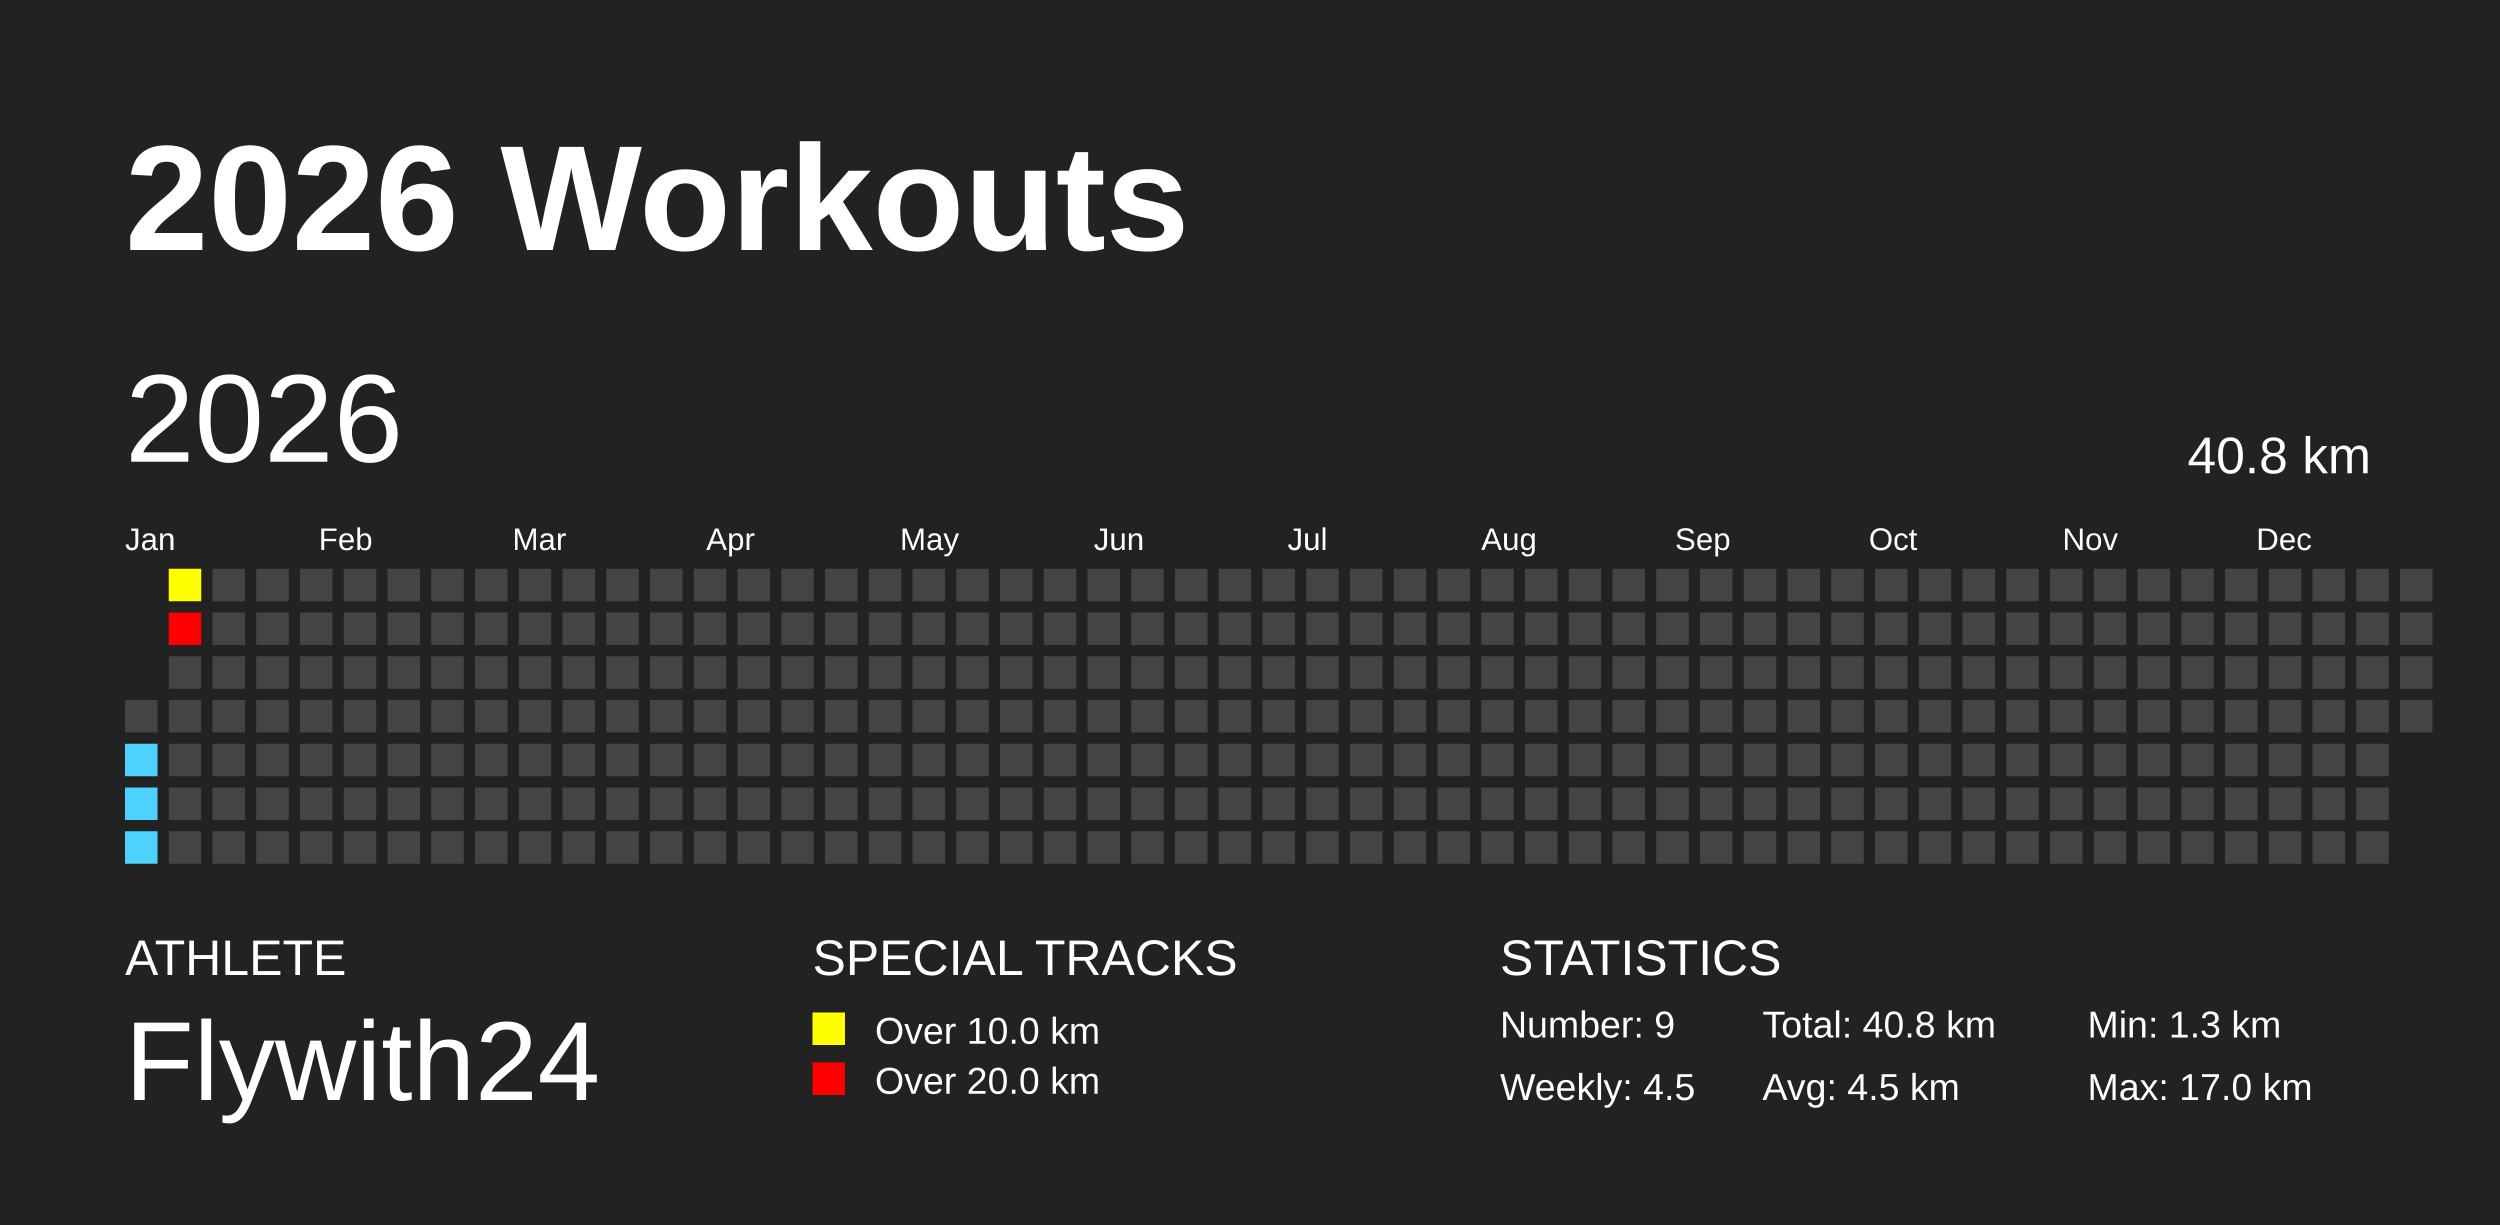
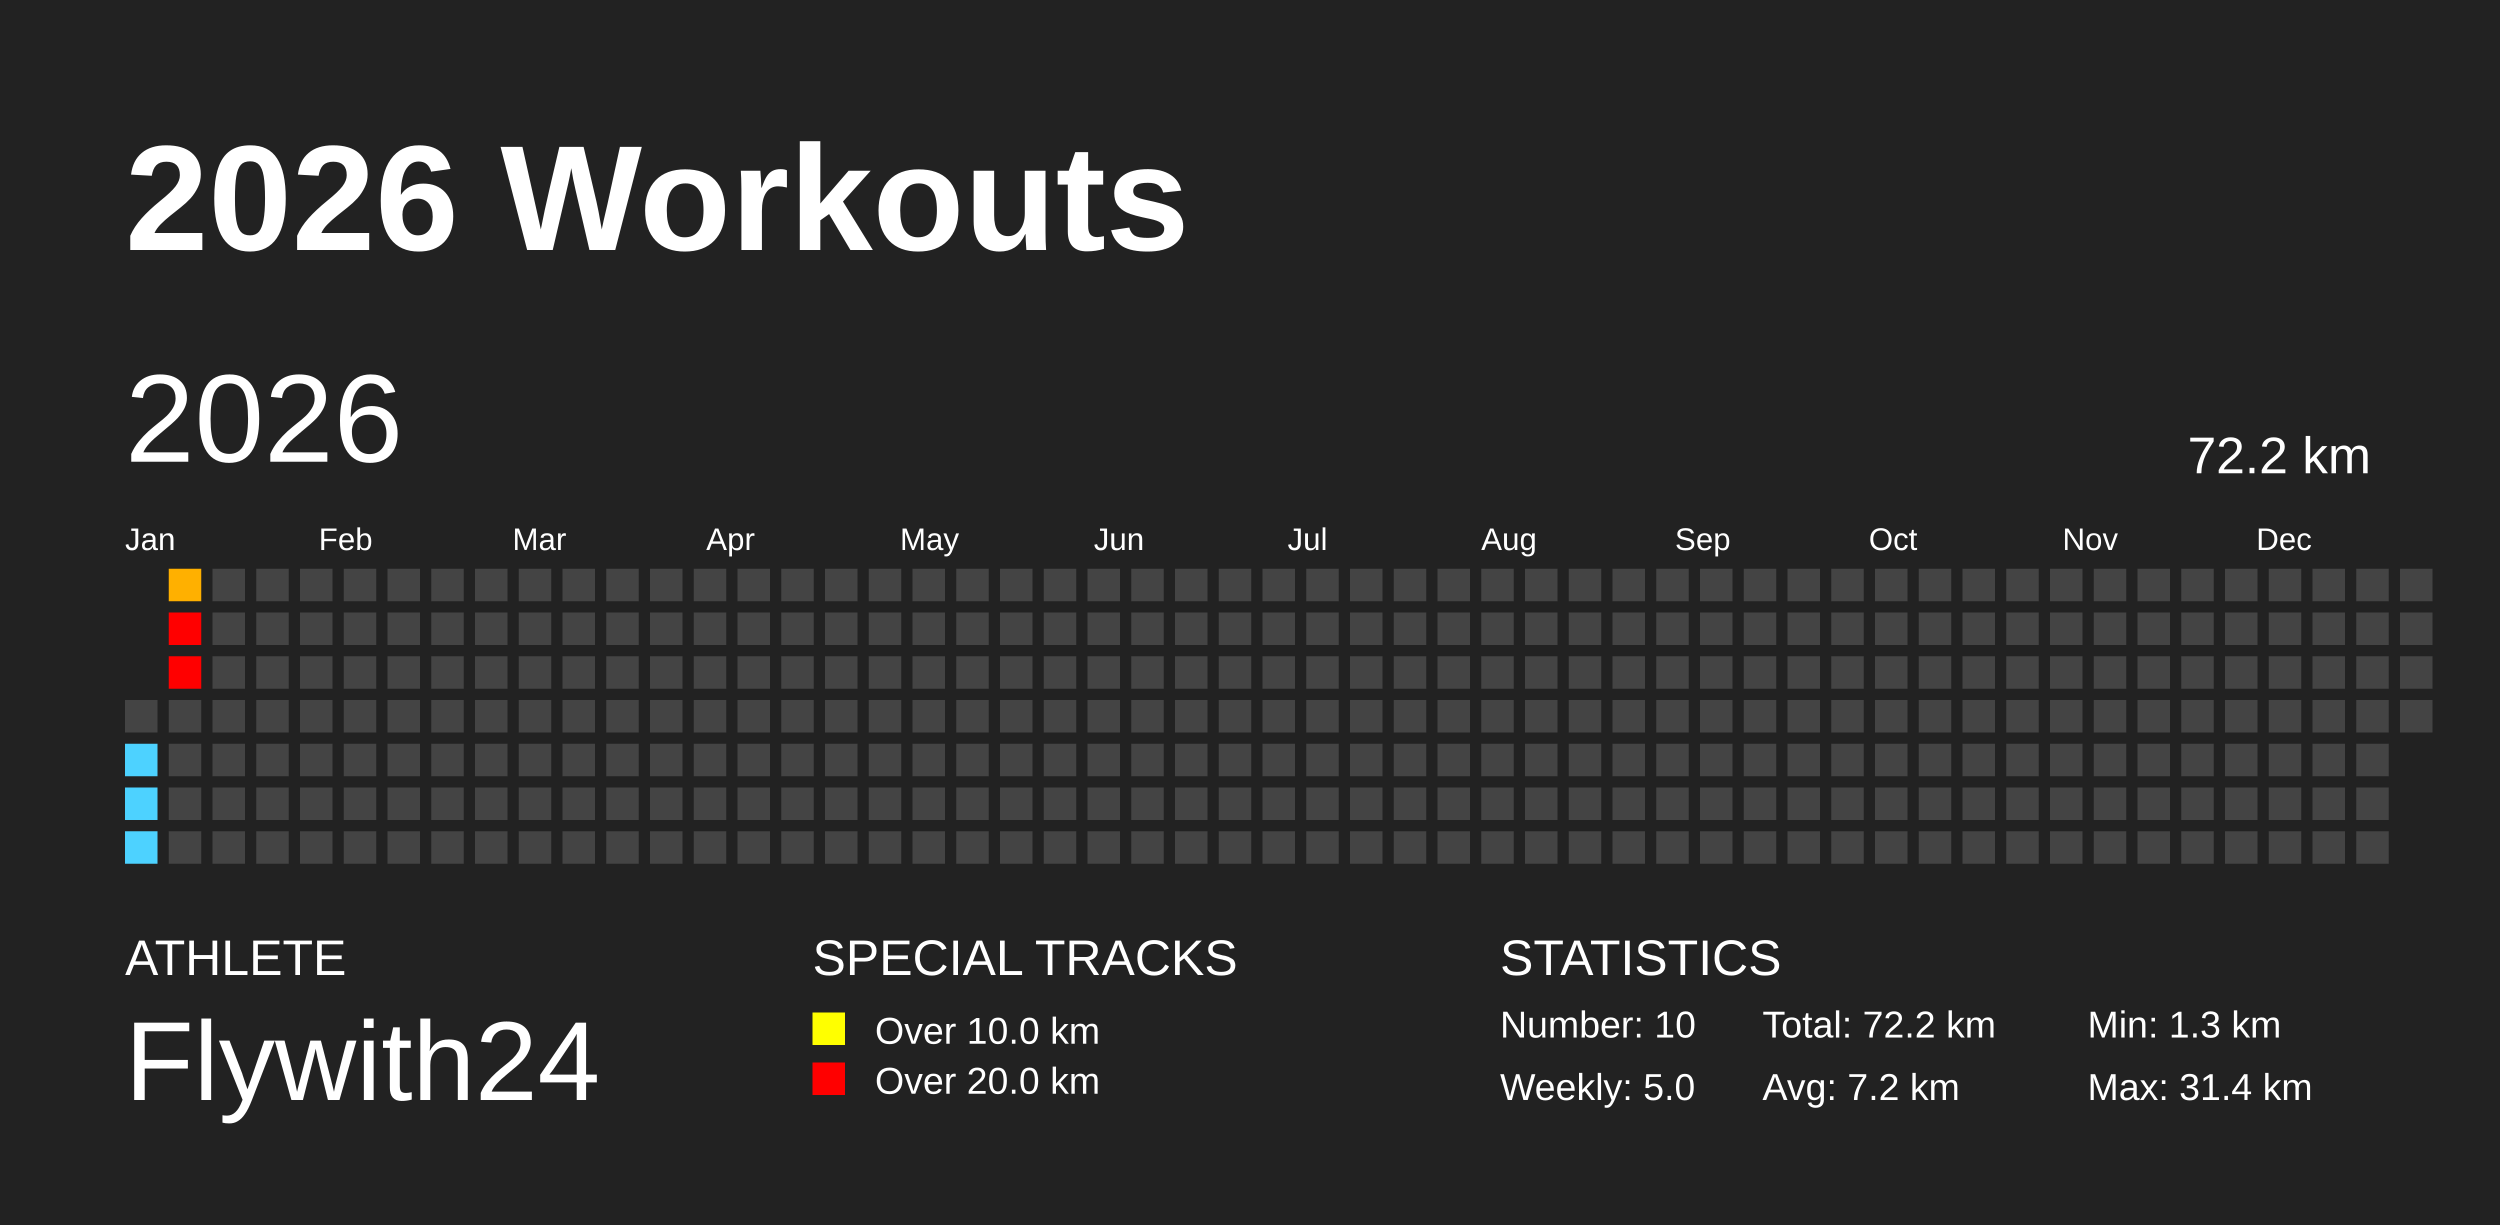
<svg xmlns="http://www.w3.org/2000/svg" baseProfile="full" height="98mm" version="1.1" viewBox="0,0,200,98" width="200mm">
  <defs />
  <rect fill="#222222" height="98" width="200" x="0" y="0" />
  <text fill="#FFFFFF" style="font-size:12px; font-family:Arial; font-weight:bold;" x="10" y="20">2026 Workouts</text>
  <text fill="#FFFFFF" style="font-size:4px; font-family:Arial" x="10" y="78">ATHLETE</text>
  <text fill="#FFFFFF" style="font-size:9px; font-family:Arial" x="10" y="88">Flywith24</text>
  <text fill="#FFFFFF" style="font-size:4px; font-family:Arial" x="65" y="78">SPECIAL TRACKS</text>
  <rect fill="yellow" height="2.6" width="2.6" x="65" y="81" />
  <text fill="#FFFFFF" style="font-size:3px; font-family:Arial" x="70" y="83.5">Over 10.0 km</text>
  <rect fill="red" height="2.6" width="2.6" x="65" y="85" />
  <text fill="#FFFFFF" style="font-size:3px; font-family:Arial" x="70" y="87.5">Over 20.0 km</text>
  <text fill="#FFFFFF" style="font-size:4px; font-family:Arial" x="120" y="78">STATISTICS</text>
-   <text fill="#FFFFFF" style="font-size:3px; font-family:Arial" x="120" y="83">Number: 9</text>
-   <text fill="#FFFFFF" style="font-size:3px; font-family:Arial" x="120" y="88">Weekly: 4.5</text>
-   <text fill="#FFFFFF" style="font-size:3px; font-family:Arial" x="141" y="83">Total: 40.8 km</text>
-   <text fill="#FFFFFF" style="font-size:3px; font-family:Arial" x="141" y="88">Avg: 4.5 km</text>
+   <text fill="#FFFFFF" style="font-size:3px; font-family:Arial" x="120" y="83">Number: 10</text>
+   <text fill="#FFFFFF" style="font-size:3px; font-family:Arial" x="120" y="88">Weekly: 5.0</text>
+   <text fill="#FFFFFF" style="font-size:3px; font-family:Arial" x="141" y="83">Total: 72.2 km</text>
+   <text fill="#FFFFFF" style="font-size:3px; font-family:Arial" x="141" y="88">Avg: 7.2 km</text>
  <text fill="#FFFFFF" style="font-size:3px; font-family:Arial" x="167" y="83">Min: 1.3 km</text>
-   <text fill="#FFFFFF" style="font-size:3px; font-family:Arial" x="167" y="88">Max: 17.0 km</text>
+   <text fill="#FFFFFF" style="font-size:3px; font-family:Arial" x="167" y="88">Max: 31.4 km</text>
  <text dominant-baseline="hanging" fill="#FFFFFF" style="font-size:10.0px; font-family:Arial;" x="10" y="30">2026</text>
-   <text dominant-baseline="hanging" fill="#FFFFFF" style="font-size:4.125px; font-family:Arial;" x="175" y="35">40.8 km</text>
+   <text dominant-baseline="hanging" fill="#FFFFFF" style="font-size:4.125px; font-family:Arial;" x="175" y="35">72.2 km</text>
  <text fill="#FFFFFF" style="font-size:2.5px; font-family:Arial" x="10.0" y="44">Jan</text>
  <text fill="#FFFFFF" style="font-size:2.5px; font-family:Arial" x="25.5" y="44">Feb</text>
  <text fill="#FFFFFF" style="font-size:2.5px; font-family:Arial" x="41.0" y="44">Mar</text>
  <text fill="#FFFFFF" style="font-size:2.5px; font-family:Arial" x="56.5" y="44">Apr</text>
  <text fill="#FFFFFF" style="font-size:2.5px; font-family:Arial" x="72.0" y="44">May</text>
  <text fill="#FFFFFF" style="font-size:2.5px; font-family:Arial" x="87.5" y="44">Jun</text>
  <text fill="#FFFFFF" style="font-size:2.5px; font-family:Arial" x="103.0" y="44">Jul</text>
  <text fill="#FFFFFF" style="font-size:2.5px; font-family:Arial" x="118.5" y="44">Aug</text>
  <text fill="#FFFFFF" style="font-size:2.5px; font-family:Arial" x="134.0" y="44">Sep</text>
  <text fill="#FFFFFF" style="font-size:2.5px; font-family:Arial" x="149.5" y="44">Oct</text>
  <text fill="#FFFFFF" style="font-size:2.5px; font-family:Arial" x="165.0" y="44">Nov</text>
  <text fill="#FFFFFF" style="font-size:2.5px; font-family:Arial" x="180.5" y="44">Dec</text>
  <rect fill="#444444" height="2.6" width="2.6" x="10.0" y="56.0" />
-   <rect fill="#4DD2FF" height="2.6" width="2.6" x="10.0" y="59.5" />
-   <rect fill="#4DD2FF" height="2.6" width="2.6" x="10.0" y="63.0" />
-   <rect fill="#4DD2FF" height="2.6" width="2.6" x="10.0" y="66.5" />
-   <rect fill="yellow" height="2.6" width="2.6" x="13.5" y="45.5" />
+   <rect fill="#4dd2ff" height="2.6" width="2.6" x="10.0" y="59.5" />
+   <rect fill="#4dd2ff" height="2.6" width="2.6" x="10.0" y="63.0" />
+   <rect fill="#4dd2ff" height="2.6" width="2.6" x="10.0" y="66.5" />
+   <rect fill="#ffb000" height="2.6" width="2.6" x="13.5" y="45.5" />
  <rect fill="red" height="2.6" width="2.6" x="13.5" y="49.0" />
-   <rect fill="#444444" height="2.6" width="2.6" x="13.5" y="52.5" />
+   <rect fill="red" height="2.6" width="2.6" x="13.5" y="52.5" />
  <rect fill="#444444" height="2.6" width="2.6" x="13.5" y="56.0" />
  <rect fill="#444444" height="2.6" width="2.6" x="13.5" y="59.5" />
  <rect fill="#444444" height="2.6" width="2.6" x="13.5" y="63.0" />
  <rect fill="#444444" height="2.6" width="2.6" x="13.5" y="66.5" />
  <rect fill="#444444" height="2.6" width="2.6" x="17.0" y="45.5" />
  <rect fill="#444444" height="2.6" width="2.6" x="17.0" y="49.0" />
  <rect fill="#444444" height="2.6" width="2.6" x="17.0" y="52.5" />
  <rect fill="#444444" height="2.6" width="2.6" x="17.0" y="56.0" />
  <rect fill="#444444" height="2.6" width="2.6" x="17.0" y="59.5" />
  <rect fill="#444444" height="2.6" width="2.6" x="17.0" y="63.0" />
  <rect fill="#444444" height="2.6" width="2.6" x="17.0" y="66.5" />
  <rect fill="#444444" height="2.6" width="2.6" x="20.5" y="45.5" />
  <rect fill="#444444" height="2.6" width="2.6" x="20.5" y="49.0" />
  <rect fill="#444444" height="2.6" width="2.6" x="20.5" y="52.5" />
  <rect fill="#444444" height="2.6" width="2.6" x="20.5" y="56.0" />
  <rect fill="#444444" height="2.6" width="2.6" x="20.5" y="59.5" />
  <rect fill="#444444" height="2.6" width="2.6" x="20.5" y="63.0" />
  <rect fill="#444444" height="2.6" width="2.6" x="20.5" y="66.5" />
  <rect fill="#444444" height="2.6" width="2.6" x="24.0" y="45.5" />
  <rect fill="#444444" height="2.6" width="2.6" x="24.0" y="49.0" />
  <rect fill="#444444" height="2.6" width="2.6" x="24.0" y="52.5" />
  <rect fill="#444444" height="2.6" width="2.6" x="24.0" y="56.0" />
  <rect fill="#444444" height="2.6" width="2.6" x="24.0" y="59.5" />
  <rect fill="#444444" height="2.6" width="2.6" x="24.0" y="63.0" />
  <rect fill="#444444" height="2.6" width="2.6" x="24.0" y="66.5" />
  <rect fill="#444444" height="2.6" width="2.6" x="27.5" y="45.5" />
  <rect fill="#444444" height="2.6" width="2.6" x="27.5" y="49.0" />
  <rect fill="#444444" height="2.6" width="2.6" x="27.5" y="52.5" />
  <rect fill="#444444" height="2.6" width="2.6" x="27.5" y="56.0" />
  <rect fill="#444444" height="2.6" width="2.6" x="27.5" y="59.5" />
  <rect fill="#444444" height="2.6" width="2.6" x="27.5" y="63.0" />
  <rect fill="#444444" height="2.6" width="2.6" x="27.5" y="66.5" />
  <rect fill="#444444" height="2.6" width="2.6" x="31.0" y="45.5" />
  <rect fill="#444444" height="2.6" width="2.6" x="31.0" y="49.0" />
  <rect fill="#444444" height="2.6" width="2.6" x="31.0" y="52.5" />
  <rect fill="#444444" height="2.6" width="2.6" x="31.0" y="56.0" />
  <rect fill="#444444" height="2.6" width="2.6" x="31.0" y="59.5" />
  <rect fill="#444444" height="2.6" width="2.6" x="31.0" y="63.0" />
  <rect fill="#444444" height="2.6" width="2.6" x="31.0" y="66.5" />
  <rect fill="#444444" height="2.6" width="2.6" x="34.5" y="45.5" />
  <rect fill="#444444" height="2.6" width="2.6" x="34.5" y="49.0" />
  <rect fill="#444444" height="2.6" width="2.6" x="34.5" y="52.5" />
  <rect fill="#444444" height="2.6" width="2.6" x="34.5" y="56.0" />
  <rect fill="#444444" height="2.6" width="2.6" x="34.5" y="59.5" />
  <rect fill="#444444" height="2.6" width="2.6" x="34.5" y="63.0" />
  <rect fill="#444444" height="2.6" width="2.6" x="34.5" y="66.5" />
  <rect fill="#444444" height="2.6" width="2.6" x="38.0" y="45.5" />
  <rect fill="#444444" height="2.6" width="2.6" x="38.0" y="49.0" />
  <rect fill="#444444" height="2.6" width="2.6" x="38.0" y="52.5" />
  <rect fill="#444444" height="2.6" width="2.6" x="38.0" y="56.0" />
  <rect fill="#444444" height="2.6" width="2.6" x="38.0" y="59.5" />
  <rect fill="#444444" height="2.6" width="2.6" x="38.0" y="63.0" />
  <rect fill="#444444" height="2.6" width="2.6" x="38.0" y="66.5" />
  <rect fill="#444444" height="2.6" width="2.6" x="41.5" y="45.5" />
  <rect fill="#444444" height="2.6" width="2.6" x="41.5" y="49.0" />
  <rect fill="#444444" height="2.6" width="2.6" x="41.5" y="52.5" />
  <rect fill="#444444" height="2.6" width="2.6" x="41.5" y="56.0" />
  <rect fill="#444444" height="2.6" width="2.6" x="41.5" y="59.5" />
  <rect fill="#444444" height="2.6" width="2.6" x="41.5" y="63.0" />
  <rect fill="#444444" height="2.6" width="2.6" x="41.5" y="66.5" />
  <rect fill="#444444" height="2.6" width="2.6" x="45.0" y="45.5" />
  <rect fill="#444444" height="2.6" width="2.6" x="45.0" y="49.0" />
  <rect fill="#444444" height="2.6" width="2.6" x="45.0" y="52.5" />
  <rect fill="#444444" height="2.6" width="2.6" x="45.0" y="56.0" />
  <rect fill="#444444" height="2.6" width="2.6" x="45.0" y="59.5" />
  <rect fill="#444444" height="2.6" width="2.6" x="45.0" y="63.0" />
  <rect fill="#444444" height="2.6" width="2.6" x="45.0" y="66.5" />
  <rect fill="#444444" height="2.6" width="2.6" x="48.5" y="45.5" />
  <rect fill="#444444" height="2.6" width="2.6" x="48.5" y="49.0" />
  <rect fill="#444444" height="2.6" width="2.6" x="48.5" y="52.5" />
  <rect fill="#444444" height="2.6" width="2.6" x="48.5" y="56.0" />
  <rect fill="#444444" height="2.6" width="2.6" x="48.5" y="59.5" />
  <rect fill="#444444" height="2.6" width="2.6" x="48.5" y="63.0" />
  <rect fill="#444444" height="2.6" width="2.6" x="48.5" y="66.5" />
  <rect fill="#444444" height="2.6" width="2.6" x="52.0" y="45.5" />
  <rect fill="#444444" height="2.6" width="2.6" x="52.0" y="49.0" />
  <rect fill="#444444" height="2.6" width="2.6" x="52.0" y="52.5" />
  <rect fill="#444444" height="2.6" width="2.6" x="52.0" y="56.0" />
  <rect fill="#444444" height="2.6" width="2.6" x="52.0" y="59.5" />
  <rect fill="#444444" height="2.6" width="2.6" x="52.0" y="63.0" />
  <rect fill="#444444" height="2.6" width="2.6" x="52.0" y="66.5" />
  <rect fill="#444444" height="2.6" width="2.6" x="55.5" y="45.5" />
  <rect fill="#444444" height="2.6" width="2.6" x="55.5" y="49.0" />
  <rect fill="#444444" height="2.6" width="2.6" x="55.5" y="52.5" />
  <rect fill="#444444" height="2.6" width="2.6" x="55.5" y="56.0" />
  <rect fill="#444444" height="2.6" width="2.6" x="55.5" y="59.5" />
  <rect fill="#444444" height="2.6" width="2.6" x="55.5" y="63.0" />
  <rect fill="#444444" height="2.6" width="2.6" x="55.5" y="66.5" />
  <rect fill="#444444" height="2.6" width="2.6" x="59.0" y="45.5" />
  <rect fill="#444444" height="2.6" width="2.6" x="59.0" y="49.0" />
  <rect fill="#444444" height="2.6" width="2.6" x="59.0" y="52.5" />
  <rect fill="#444444" height="2.6" width="2.6" x="59.0" y="56.0" />
  <rect fill="#444444" height="2.6" width="2.6" x="59.0" y="59.5" />
  <rect fill="#444444" height="2.6" width="2.6" x="59.0" y="63.0" />
  <rect fill="#444444" height="2.6" width="2.6" x="59.0" y="66.5" />
  <rect fill="#444444" height="2.6" width="2.6" x="62.5" y="45.5" />
  <rect fill="#444444" height="2.6" width="2.6" x="62.5" y="49.0" />
  <rect fill="#444444" height="2.6" width="2.6" x="62.5" y="52.5" />
  <rect fill="#444444" height="2.6" width="2.6" x="62.5" y="56.0" />
  <rect fill="#444444" height="2.6" width="2.6" x="62.5" y="59.5" />
  <rect fill="#444444" height="2.6" width="2.6" x="62.5" y="63.0" />
  <rect fill="#444444" height="2.6" width="2.6" x="62.5" y="66.5" />
  <rect fill="#444444" height="2.6" width="2.6" x="66.0" y="45.5" />
  <rect fill="#444444" height="2.6" width="2.6" x="66.0" y="49.0" />
  <rect fill="#444444" height="2.6" width="2.6" x="66.0" y="52.5" />
  <rect fill="#444444" height="2.6" width="2.6" x="66.0" y="56.0" />
  <rect fill="#444444" height="2.6" width="2.6" x="66.0" y="59.5" />
  <rect fill="#444444" height="2.6" width="2.6" x="66.0" y="63.0" />
  <rect fill="#444444" height="2.6" width="2.6" x="66.0" y="66.5" />
  <rect fill="#444444" height="2.6" width="2.6" x="69.5" y="45.5" />
  <rect fill="#444444" height="2.6" width="2.6" x="69.5" y="49.0" />
  <rect fill="#444444" height="2.6" width="2.6" x="69.5" y="52.5" />
  <rect fill="#444444" height="2.6" width="2.6" x="69.5" y="56.0" />
  <rect fill="#444444" height="2.6" width="2.6" x="69.5" y="59.5" />
  <rect fill="#444444" height="2.6" width="2.6" x="69.5" y="63.0" />
  <rect fill="#444444" height="2.6" width="2.6" x="69.5" y="66.5" />
  <rect fill="#444444" height="2.6" width="2.6" x="73.0" y="45.5" />
  <rect fill="#444444" height="2.6" width="2.6" x="73.0" y="49.0" />
  <rect fill="#444444" height="2.6" width="2.6" x="73.0" y="52.5" />
  <rect fill="#444444" height="2.6" width="2.6" x="73.0" y="56.0" />
  <rect fill="#444444" height="2.6" width="2.6" x="73.0" y="59.5" />
  <rect fill="#444444" height="2.6" width="2.6" x="73.0" y="63.0" />
  <rect fill="#444444" height="2.6" width="2.6" x="73.0" y="66.5" />
  <rect fill="#444444" height="2.6" width="2.6" x="76.5" y="45.5" />
  <rect fill="#444444" height="2.6" width="2.6" x="76.5" y="49.0" />
  <rect fill="#444444" height="2.6" width="2.6" x="76.5" y="52.5" />
  <rect fill="#444444" height="2.6" width="2.6" x="76.5" y="56.0" />
  <rect fill="#444444" height="2.6" width="2.6" x="76.5" y="59.5" />
  <rect fill="#444444" height="2.6" width="2.6" x="76.5" y="63.0" />
  <rect fill="#444444" height="2.6" width="2.6" x="76.5" y="66.5" />
  <rect fill="#444444" height="2.6" width="2.6" x="80.0" y="45.5" />
  <rect fill="#444444" height="2.6" width="2.6" x="80.0" y="49.0" />
  <rect fill="#444444" height="2.6" width="2.6" x="80.0" y="52.5" />
  <rect fill="#444444" height="2.6" width="2.6" x="80.0" y="56.0" />
  <rect fill="#444444" height="2.6" width="2.6" x="80.0" y="59.5" />
  <rect fill="#444444" height="2.6" width="2.6" x="80.0" y="63.0" />
  <rect fill="#444444" height="2.6" width="2.6" x="80.0" y="66.5" />
  <rect fill="#444444" height="2.6" width="2.6" x="83.5" y="45.5" />
  <rect fill="#444444" height="2.6" width="2.6" x="83.5" y="49.0" />
  <rect fill="#444444" height="2.6" width="2.6" x="83.5" y="52.5" />
  <rect fill="#444444" height="2.6" width="2.6" x="83.5" y="56.0" />
  <rect fill="#444444" height="2.6" width="2.6" x="83.5" y="59.5" />
  <rect fill="#444444" height="2.6" width="2.6" x="83.5" y="63.0" />
  <rect fill="#444444" height="2.6" width="2.6" x="83.5" y="66.5" />
  <rect fill="#444444" height="2.6" width="2.6" x="87.0" y="45.5" />
  <rect fill="#444444" height="2.6" width="2.6" x="87.0" y="49.0" />
  <rect fill="#444444" height="2.6" width="2.6" x="87.0" y="52.5" />
  <rect fill="#444444" height="2.6" width="2.6" x="87.0" y="56.0" />
  <rect fill="#444444" height="2.6" width="2.6" x="87.0" y="59.5" />
  <rect fill="#444444" height="2.6" width="2.6" x="87.0" y="63.0" />
  <rect fill="#444444" height="2.6" width="2.6" x="87.0" y="66.5" />
  <rect fill="#444444" height="2.6" width="2.6" x="90.5" y="45.5" />
  <rect fill="#444444" height="2.6" width="2.6" x="90.5" y="49.0" />
  <rect fill="#444444" height="2.6" width="2.6" x="90.5" y="52.5" />
  <rect fill="#444444" height="2.6" width="2.6" x="90.5" y="56.0" />
  <rect fill="#444444" height="2.6" width="2.6" x="90.5" y="59.5" />
  <rect fill="#444444" height="2.6" width="2.6" x="90.5" y="63.0" />
  <rect fill="#444444" height="2.6" width="2.6" x="90.5" y="66.5" />
  <rect fill="#444444" height="2.6" width="2.6" x="94.0" y="45.5" />
  <rect fill="#444444" height="2.6" width="2.6" x="94.0" y="49.0" />
  <rect fill="#444444" height="2.6" width="2.6" x="94.0" y="52.5" />
  <rect fill="#444444" height="2.6" width="2.6" x="94.0" y="56.0" />
  <rect fill="#444444" height="2.6" width="2.6" x="94.0" y="59.5" />
  <rect fill="#444444" height="2.6" width="2.6" x="94.0" y="63.0" />
  <rect fill="#444444" height="2.6" width="2.6" x="94.0" y="66.5" />
  <rect fill="#444444" height="2.6" width="2.6" x="97.5" y="45.5" />
  <rect fill="#444444" height="2.6" width="2.6" x="97.5" y="49.0" />
  <rect fill="#444444" height="2.6" width="2.6" x="97.5" y="52.5" />
  <rect fill="#444444" height="2.6" width="2.6" x="97.5" y="56.0" />
  <rect fill="#444444" height="2.6" width="2.6" x="97.5" y="59.5" />
  <rect fill="#444444" height="2.6" width="2.6" x="97.5" y="63.0" />
  <rect fill="#444444" height="2.6" width="2.6" x="97.5" y="66.5" />
  <rect fill="#444444" height="2.6" width="2.6" x="101.0" y="45.5" />
  <rect fill="#444444" height="2.6" width="2.6" x="101.0" y="49.0" />
  <rect fill="#444444" height="2.6" width="2.6" x="101.0" y="52.5" />
  <rect fill="#444444" height="2.6" width="2.6" x="101.0" y="56.0" />
  <rect fill="#444444" height="2.6" width="2.6" x="101.0" y="59.5" />
  <rect fill="#444444" height="2.6" width="2.6" x="101.0" y="63.0" />
  <rect fill="#444444" height="2.6" width="2.6" x="101.0" y="66.5" />
  <rect fill="#444444" height="2.6" width="2.6" x="104.5" y="45.5" />
  <rect fill="#444444" height="2.6" width="2.6" x="104.5" y="49.0" />
  <rect fill="#444444" height="2.6" width="2.6" x="104.5" y="52.5" />
  <rect fill="#444444" height="2.6" width="2.6" x="104.5" y="56.0" />
  <rect fill="#444444" height="2.6" width="2.6" x="104.5" y="59.5" />
  <rect fill="#444444" height="2.6" width="2.6" x="104.5" y="63.0" />
  <rect fill="#444444" height="2.6" width="2.6" x="104.5" y="66.5" />
  <rect fill="#444444" height="2.6" width="2.6" x="108.0" y="45.5" />
  <rect fill="#444444" height="2.6" width="2.6" x="108.0" y="49.0" />
  <rect fill="#444444" height="2.6" width="2.6" x="108.0" y="52.5" />
  <rect fill="#444444" height="2.6" width="2.6" x="108.0" y="56.0" />
  <rect fill="#444444" height="2.6" width="2.6" x="108.0" y="59.5" />
  <rect fill="#444444" height="2.6" width="2.6" x="108.0" y="63.0" />
  <rect fill="#444444" height="2.6" width="2.6" x="108.0" y="66.5" />
  <rect fill="#444444" height="2.6" width="2.6" x="111.5" y="45.5" />
  <rect fill="#444444" height="2.6" width="2.6" x="111.5" y="49.0" />
  <rect fill="#444444" height="2.6" width="2.6" x="111.5" y="52.5" />
  <rect fill="#444444" height="2.6" width="2.6" x="111.5" y="56.0" />
  <rect fill="#444444" height="2.6" width="2.6" x="111.5" y="59.5" />
  <rect fill="#444444" height="2.6" width="2.6" x="111.5" y="63.0" />
  <rect fill="#444444" height="2.6" width="2.6" x="111.5" y="66.5" />
  <rect fill="#444444" height="2.6" width="2.6" x="115.0" y="45.5" />
  <rect fill="#444444" height="2.6" width="2.6" x="115.0" y="49.0" />
  <rect fill="#444444" height="2.6" width="2.6" x="115.0" y="52.5" />
  <rect fill="#444444" height="2.6" width="2.6" x="115.0" y="56.0" />
  <rect fill="#444444" height="2.6" width="2.6" x="115.0" y="59.5" />
  <rect fill="#444444" height="2.6" width="2.6" x="115.0" y="63.0" />
  <rect fill="#444444" height="2.6" width="2.6" x="115.0" y="66.5" />
  <rect fill="#444444" height="2.6" width="2.6" x="118.5" y="45.5" />
  <rect fill="#444444" height="2.6" width="2.6" x="118.5" y="49.0" />
  <rect fill="#444444" height="2.6" width="2.6" x="118.5" y="52.5" />
  <rect fill="#444444" height="2.6" width="2.6" x="118.5" y="56.0" />
  <rect fill="#444444" height="2.6" width="2.6" x="118.5" y="59.5" />
  <rect fill="#444444" height="2.6" width="2.6" x="118.5" y="63.0" />
  <rect fill="#444444" height="2.6" width="2.6" x="118.5" y="66.5" />
  <rect fill="#444444" height="2.6" width="2.6" x="122.0" y="45.5" />
  <rect fill="#444444" height="2.6" width="2.6" x="122.0" y="49.0" />
  <rect fill="#444444" height="2.6" width="2.6" x="122.0" y="52.5" />
  <rect fill="#444444" height="2.6" width="2.6" x="122.0" y="56.0" />
  <rect fill="#444444" height="2.6" width="2.6" x="122.0" y="59.5" />
  <rect fill="#444444" height="2.6" width="2.6" x="122.0" y="63.0" />
  <rect fill="#444444" height="2.6" width="2.6" x="122.0" y="66.5" />
  <rect fill="#444444" height="2.6" width="2.6" x="125.5" y="45.5" />
  <rect fill="#444444" height="2.6" width="2.6" x="125.5" y="49.0" />
  <rect fill="#444444" height="2.6" width="2.6" x="125.5" y="52.5" />
  <rect fill="#444444" height="2.6" width="2.6" x="125.5" y="56.0" />
  <rect fill="#444444" height="2.6" width="2.6" x="125.5" y="59.5" />
  <rect fill="#444444" height="2.6" width="2.6" x="125.5" y="63.0" />
  <rect fill="#444444" height="2.6" width="2.6" x="125.5" y="66.5" />
  <rect fill="#444444" height="2.6" width="2.6" x="129.0" y="45.5" />
  <rect fill="#444444" height="2.6" width="2.6" x="129.0" y="49.0" />
  <rect fill="#444444" height="2.6" width="2.6" x="129.0" y="52.5" />
  <rect fill="#444444" height="2.6" width="2.6" x="129.0" y="56.0" />
  <rect fill="#444444" height="2.6" width="2.6" x="129.0" y="59.5" />
  <rect fill="#444444" height="2.6" width="2.6" x="129.0" y="63.0" />
  <rect fill="#444444" height="2.6" width="2.6" x="129.0" y="66.5" />
  <rect fill="#444444" height="2.6" width="2.6" x="132.5" y="45.5" />
  <rect fill="#444444" height="2.6" width="2.6" x="132.5" y="49.0" />
  <rect fill="#444444" height="2.6" width="2.6" x="132.5" y="52.5" />
  <rect fill="#444444" height="2.6" width="2.6" x="132.5" y="56.0" />
  <rect fill="#444444" height="2.6" width="2.6" x="132.5" y="59.5" />
  <rect fill="#444444" height="2.6" width="2.6" x="132.5" y="63.0" />
  <rect fill="#444444" height="2.6" width="2.6" x="132.5" y="66.5" />
  <rect fill="#444444" height="2.6" width="2.6" x="136.0" y="45.5" />
  <rect fill="#444444" height="2.6" width="2.6" x="136.0" y="49.0" />
  <rect fill="#444444" height="2.6" width="2.6" x="136.0" y="52.5" />
  <rect fill="#444444" height="2.6" width="2.6" x="136.0" y="56.0" />
  <rect fill="#444444" height="2.6" width="2.6" x="136.0" y="59.5" />
  <rect fill="#444444" height="2.6" width="2.6" x="136.0" y="63.0" />
  <rect fill="#444444" height="2.6" width="2.6" x="136.0" y="66.5" />
  <rect fill="#444444" height="2.6" width="2.6" x="139.5" y="45.5" />
  <rect fill="#444444" height="2.6" width="2.6" x="139.5" y="49.0" />
  <rect fill="#444444" height="2.6" width="2.6" x="139.5" y="52.5" />
  <rect fill="#444444" height="2.6" width="2.6" x="139.5" y="56.0" />
  <rect fill="#444444" height="2.6" width="2.6" x="139.5" y="59.5" />
  <rect fill="#444444" height="2.6" width="2.6" x="139.5" y="63.0" />
  <rect fill="#444444" height="2.6" width="2.6" x="139.5" y="66.5" />
  <rect fill="#444444" height="2.6" width="2.6" x="143.0" y="45.5" />
  <rect fill="#444444" height="2.6" width="2.6" x="143.0" y="49.0" />
  <rect fill="#444444" height="2.6" width="2.6" x="143.0" y="52.5" />
  <rect fill="#444444" height="2.6" width="2.6" x="143.0" y="56.0" />
  <rect fill="#444444" height="2.6" width="2.6" x="143.0" y="59.5" />
  <rect fill="#444444" height="2.6" width="2.6" x="143.0" y="63.0" />
  <rect fill="#444444" height="2.6" width="2.6" x="143.0" y="66.5" />
  <rect fill="#444444" height="2.6" width="2.6" x="146.5" y="45.5" />
  <rect fill="#444444" height="2.6" width="2.6" x="146.5" y="49.0" />
  <rect fill="#444444" height="2.6" width="2.6" x="146.5" y="52.5" />
  <rect fill="#444444" height="2.6" width="2.6" x="146.5" y="56.0" />
  <rect fill="#444444" height="2.6" width="2.6" x="146.5" y="59.5" />
  <rect fill="#444444" height="2.6" width="2.6" x="146.5" y="63.0" />
  <rect fill="#444444" height="2.6" width="2.6" x="146.5" y="66.5" />
  <rect fill="#444444" height="2.6" width="2.6" x="150.0" y="45.5" />
  <rect fill="#444444" height="2.6" width="2.6" x="150.0" y="49.0" />
  <rect fill="#444444" height="2.6" width="2.6" x="150.0" y="52.5" />
  <rect fill="#444444" height="2.6" width="2.6" x="150.0" y="56.0" />
  <rect fill="#444444" height="2.6" width="2.6" x="150.0" y="59.5" />
  <rect fill="#444444" height="2.6" width="2.6" x="150.0" y="63.0" />
  <rect fill="#444444" height="2.6" width="2.6" x="150.0" y="66.5" />
  <rect fill="#444444" height="2.6" width="2.6" x="153.5" y="45.5" />
  <rect fill="#444444" height="2.6" width="2.6" x="153.5" y="49.0" />
  <rect fill="#444444" height="2.6" width="2.6" x="153.5" y="52.5" />
  <rect fill="#444444" height="2.6" width="2.6" x="153.5" y="56.0" />
  <rect fill="#444444" height="2.6" width="2.6" x="153.5" y="59.5" />
  <rect fill="#444444" height="2.6" width="2.6" x="153.5" y="63.0" />
  <rect fill="#444444" height="2.6" width="2.6" x="153.5" y="66.5" />
  <rect fill="#444444" height="2.6" width="2.6" x="157.0" y="45.5" />
  <rect fill="#444444" height="2.6" width="2.6" x="157.0" y="49.0" />
  <rect fill="#444444" height="2.6" width="2.6" x="157.0" y="52.5" />
  <rect fill="#444444" height="2.6" width="2.6" x="157.0" y="56.0" />
  <rect fill="#444444" height="2.6" width="2.6" x="157.0" y="59.5" />
  <rect fill="#444444" height="2.6" width="2.6" x="157.0" y="63.0" />
  <rect fill="#444444" height="2.6" width="2.6" x="157.0" y="66.5" />
  <rect fill="#444444" height="2.6" width="2.6" x="160.5" y="45.5" />
  <rect fill="#444444" height="2.6" width="2.6" x="160.5" y="49.0" />
  <rect fill="#444444" height="2.6" width="2.6" x="160.5" y="52.5" />
  <rect fill="#444444" height="2.6" width="2.6" x="160.5" y="56.0" />
  <rect fill="#444444" height="2.6" width="2.6" x="160.5" y="59.5" />
  <rect fill="#444444" height="2.6" width="2.6" x="160.5" y="63.0" />
  <rect fill="#444444" height="2.6" width="2.6" x="160.5" y="66.5" />
  <rect fill="#444444" height="2.6" width="2.6" x="164.0" y="45.5" />
  <rect fill="#444444" height="2.6" width="2.6" x="164.0" y="49.0" />
  <rect fill="#444444" height="2.6" width="2.6" x="164.0" y="52.5" />
  <rect fill="#444444" height="2.6" width="2.6" x="164.0" y="56.0" />
  <rect fill="#444444" height="2.6" width="2.6" x="164.0" y="59.5" />
  <rect fill="#444444" height="2.6" width="2.6" x="164.0" y="63.0" />
  <rect fill="#444444" height="2.6" width="2.6" x="164.0" y="66.5" />
  <rect fill="#444444" height="2.6" width="2.6" x="167.5" y="45.5" />
  <rect fill="#444444" height="2.6" width="2.6" x="167.5" y="49.0" />
  <rect fill="#444444" height="2.6" width="2.6" x="167.5" y="52.5" />
  <rect fill="#444444" height="2.6" width="2.6" x="167.5" y="56.0" />
  <rect fill="#444444" height="2.6" width="2.6" x="167.5" y="59.5" />
  <rect fill="#444444" height="2.6" width="2.6" x="167.5" y="63.0" />
  <rect fill="#444444" height="2.6" width="2.6" x="167.5" y="66.5" />
  <rect fill="#444444" height="2.6" width="2.6" x="171.0" y="45.5" />
  <rect fill="#444444" height="2.6" width="2.6" x="171.0" y="49.0" />
  <rect fill="#444444" height="2.6" width="2.6" x="171.0" y="52.5" />
  <rect fill="#444444" height="2.6" width="2.6" x="171.0" y="56.0" />
  <rect fill="#444444" height="2.6" width="2.6" x="171.0" y="59.5" />
  <rect fill="#444444" height="2.6" width="2.6" x="171.0" y="63.0" />
  <rect fill="#444444" height="2.6" width="2.6" x="171.0" y="66.5" />
  <rect fill="#444444" height="2.6" width="2.6" x="174.5" y="45.5" />
  <rect fill="#444444" height="2.6" width="2.6" x="174.5" y="49.0" />
  <rect fill="#444444" height="2.6" width="2.6" x="174.5" y="52.5" />
  <rect fill="#444444" height="2.6" width="2.6" x="174.5" y="56.0" />
  <rect fill="#444444" height="2.6" width="2.6" x="174.5" y="59.5" />
  <rect fill="#444444" height="2.6" width="2.6" x="174.5" y="63.0" />
  <rect fill="#444444" height="2.6" width="2.6" x="174.5" y="66.5" />
  <rect fill="#444444" height="2.6" width="2.6" x="178.0" y="45.5" />
  <rect fill="#444444" height="2.6" width="2.6" x="178.0" y="49.0" />
  <rect fill="#444444" height="2.6" width="2.6" x="178.0" y="52.5" />
  <rect fill="#444444" height="2.6" width="2.6" x="178.0" y="56.0" />
  <rect fill="#444444" height="2.6" width="2.6" x="178.0" y="59.5" />
  <rect fill="#444444" height="2.6" width="2.6" x="178.0" y="63.0" />
  <rect fill="#444444" height="2.6" width="2.6" x="178.0" y="66.5" />
  <rect fill="#444444" height="2.6" width="2.6" x="181.5" y="45.5" />
  <rect fill="#444444" height="2.6" width="2.6" x="181.5" y="49.0" />
  <rect fill="#444444" height="2.6" width="2.6" x="181.5" y="52.5" />
  <rect fill="#444444" height="2.6" width="2.6" x="181.5" y="56.0" />
  <rect fill="#444444" height="2.6" width="2.6" x="181.5" y="59.5" />
  <rect fill="#444444" height="2.6" width="2.6" x="181.5" y="63.0" />
  <rect fill="#444444" height="2.6" width="2.6" x="181.5" y="66.5" />
  <rect fill="#444444" height="2.6" width="2.6" x="185.0" y="45.5" />
  <rect fill="#444444" height="2.6" width="2.6" x="185.0" y="49.0" />
  <rect fill="#444444" height="2.6" width="2.6" x="185.0" y="52.5" />
  <rect fill="#444444" height="2.6" width="2.6" x="185.0" y="56.0" />
  <rect fill="#444444" height="2.6" width="2.6" x="185.0" y="59.5" />
  <rect fill="#444444" height="2.6" width="2.6" x="185.0" y="63.0" />
  <rect fill="#444444" height="2.6" width="2.6" x="185.0" y="66.5" />
  <rect fill="#444444" height="2.6" width="2.6" x="188.5" y="45.5" />
  <rect fill="#444444" height="2.6" width="2.6" x="188.5" y="49.0" />
  <rect fill="#444444" height="2.6" width="2.6" x="188.5" y="52.5" />
  <rect fill="#444444" height="2.6" width="2.6" x="188.5" y="56.0" />
  <rect fill="#444444" height="2.6" width="2.6" x="188.5" y="59.5" />
  <rect fill="#444444" height="2.6" width="2.6" x="188.5" y="63.0" />
  <rect fill="#444444" height="2.6" width="2.6" x="188.5" y="66.5" />
  <rect fill="#444444" height="2.6" width="2.6" x="192.0" y="45.5" />
  <rect fill="#444444" height="2.6" width="2.6" x="192.0" y="49.0" />
  <rect fill="#444444" height="2.6" width="2.6" x="192.0" y="52.5" />
  <rect fill="#444444" height="2.6" width="2.6" x="192.0" y="56.0" />
</svg>
